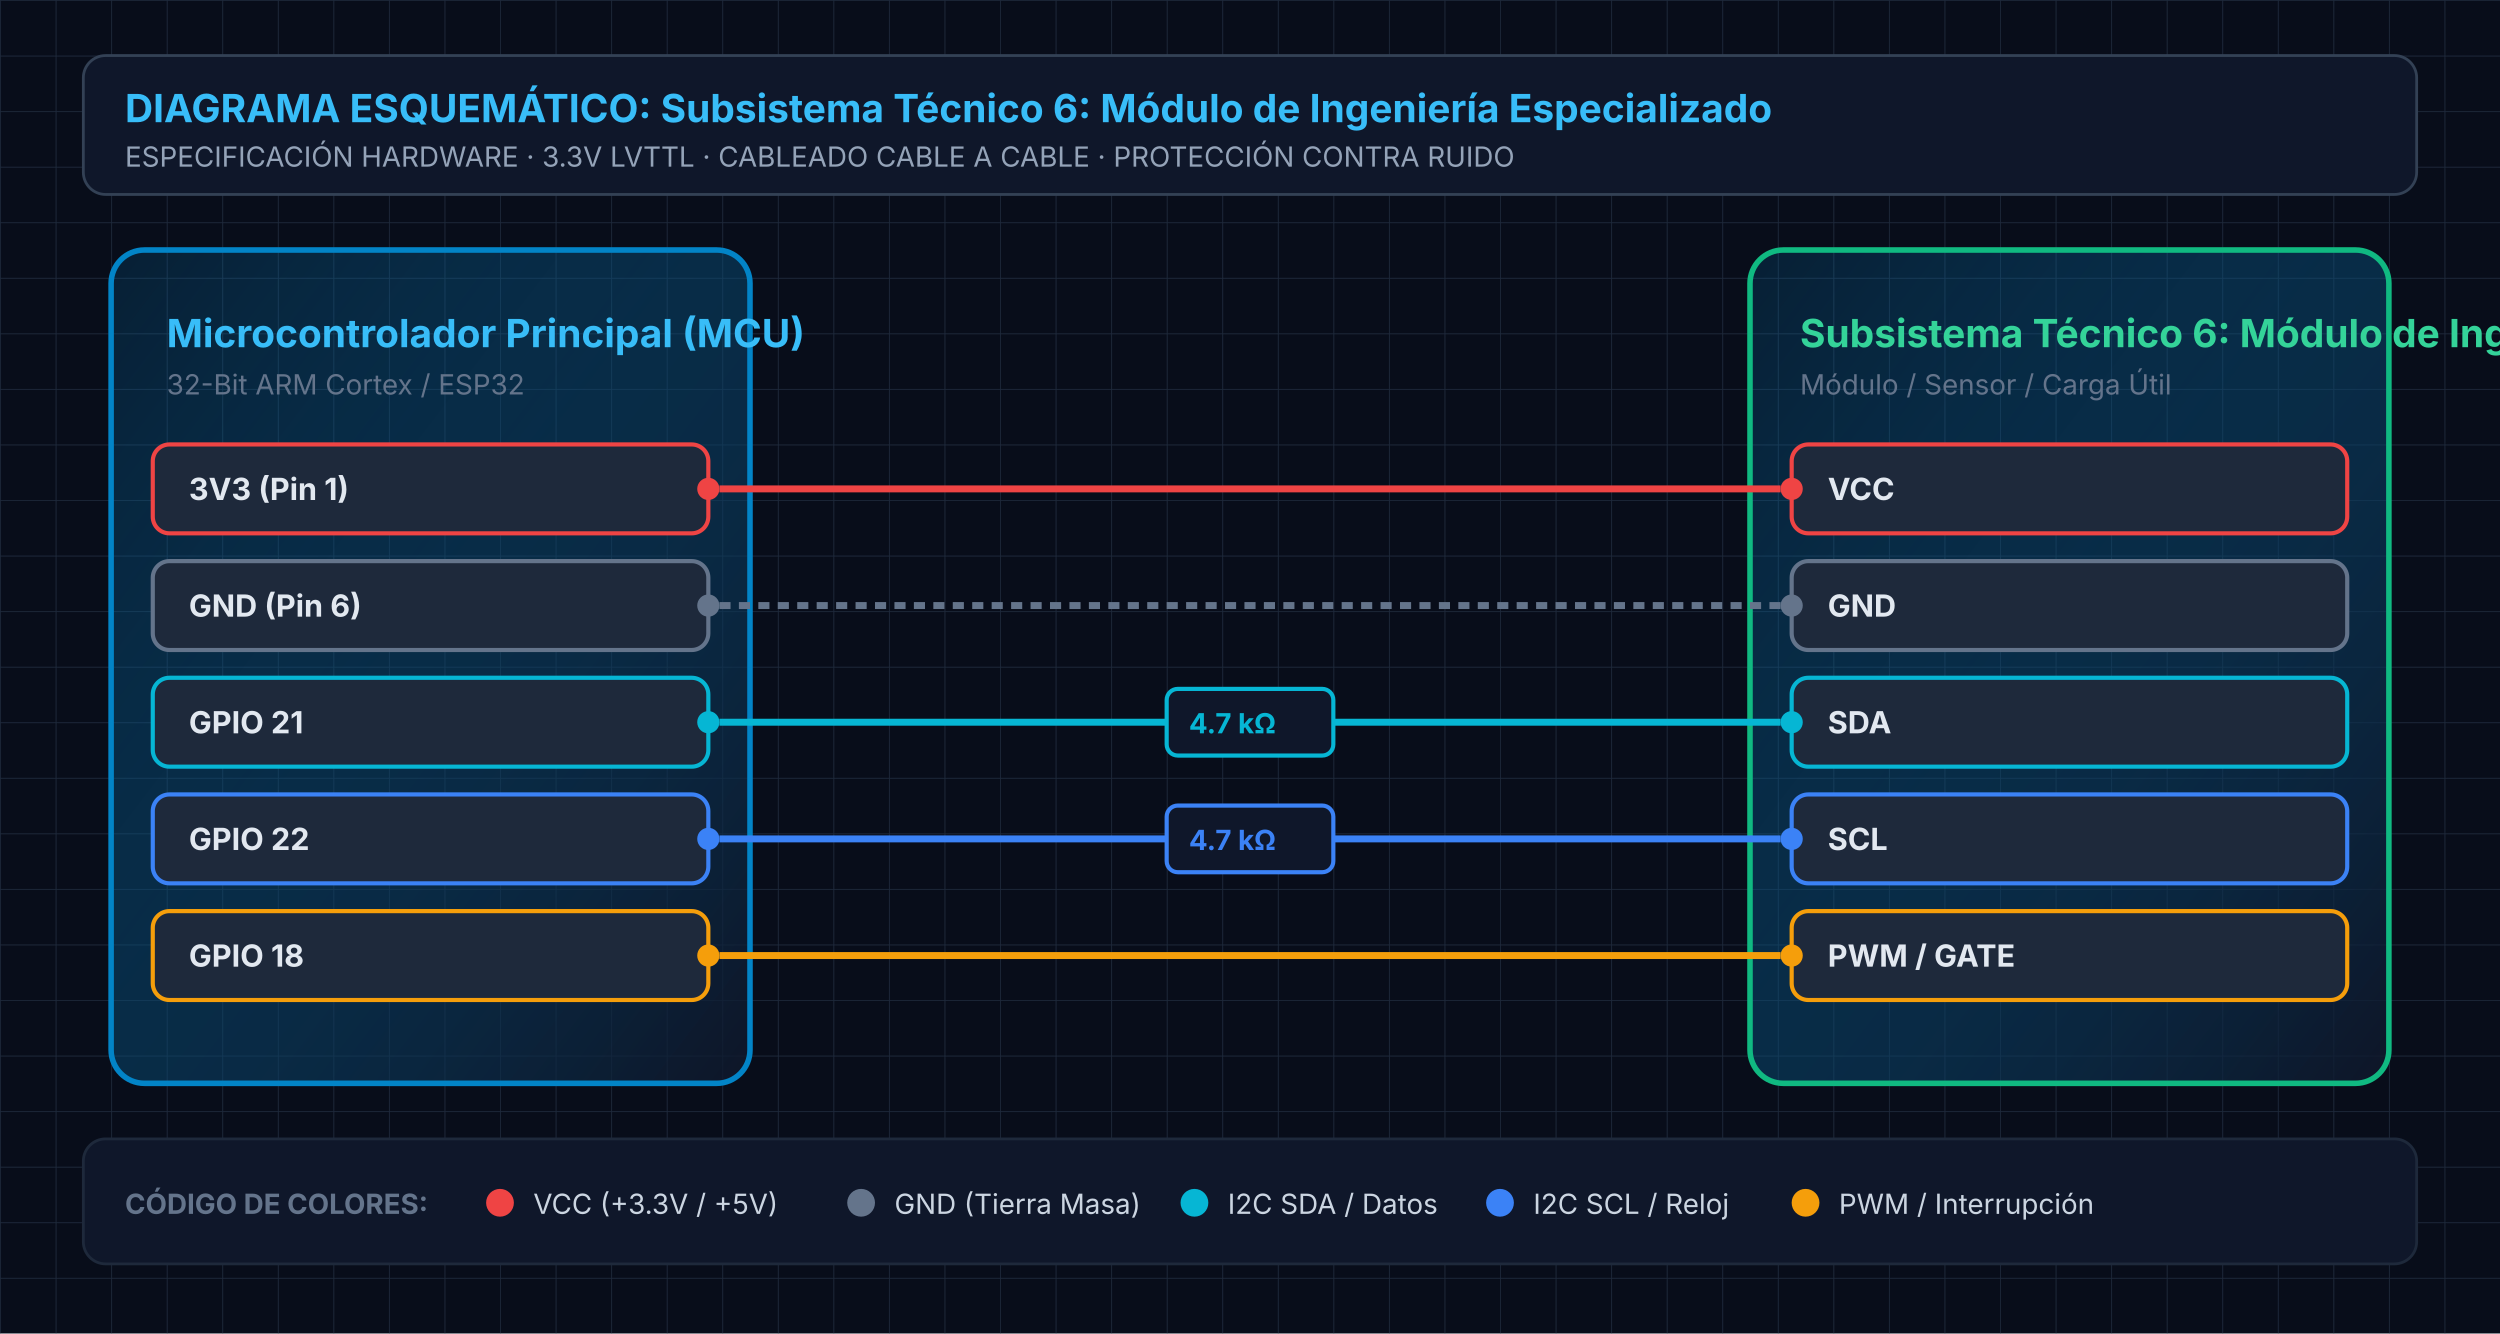
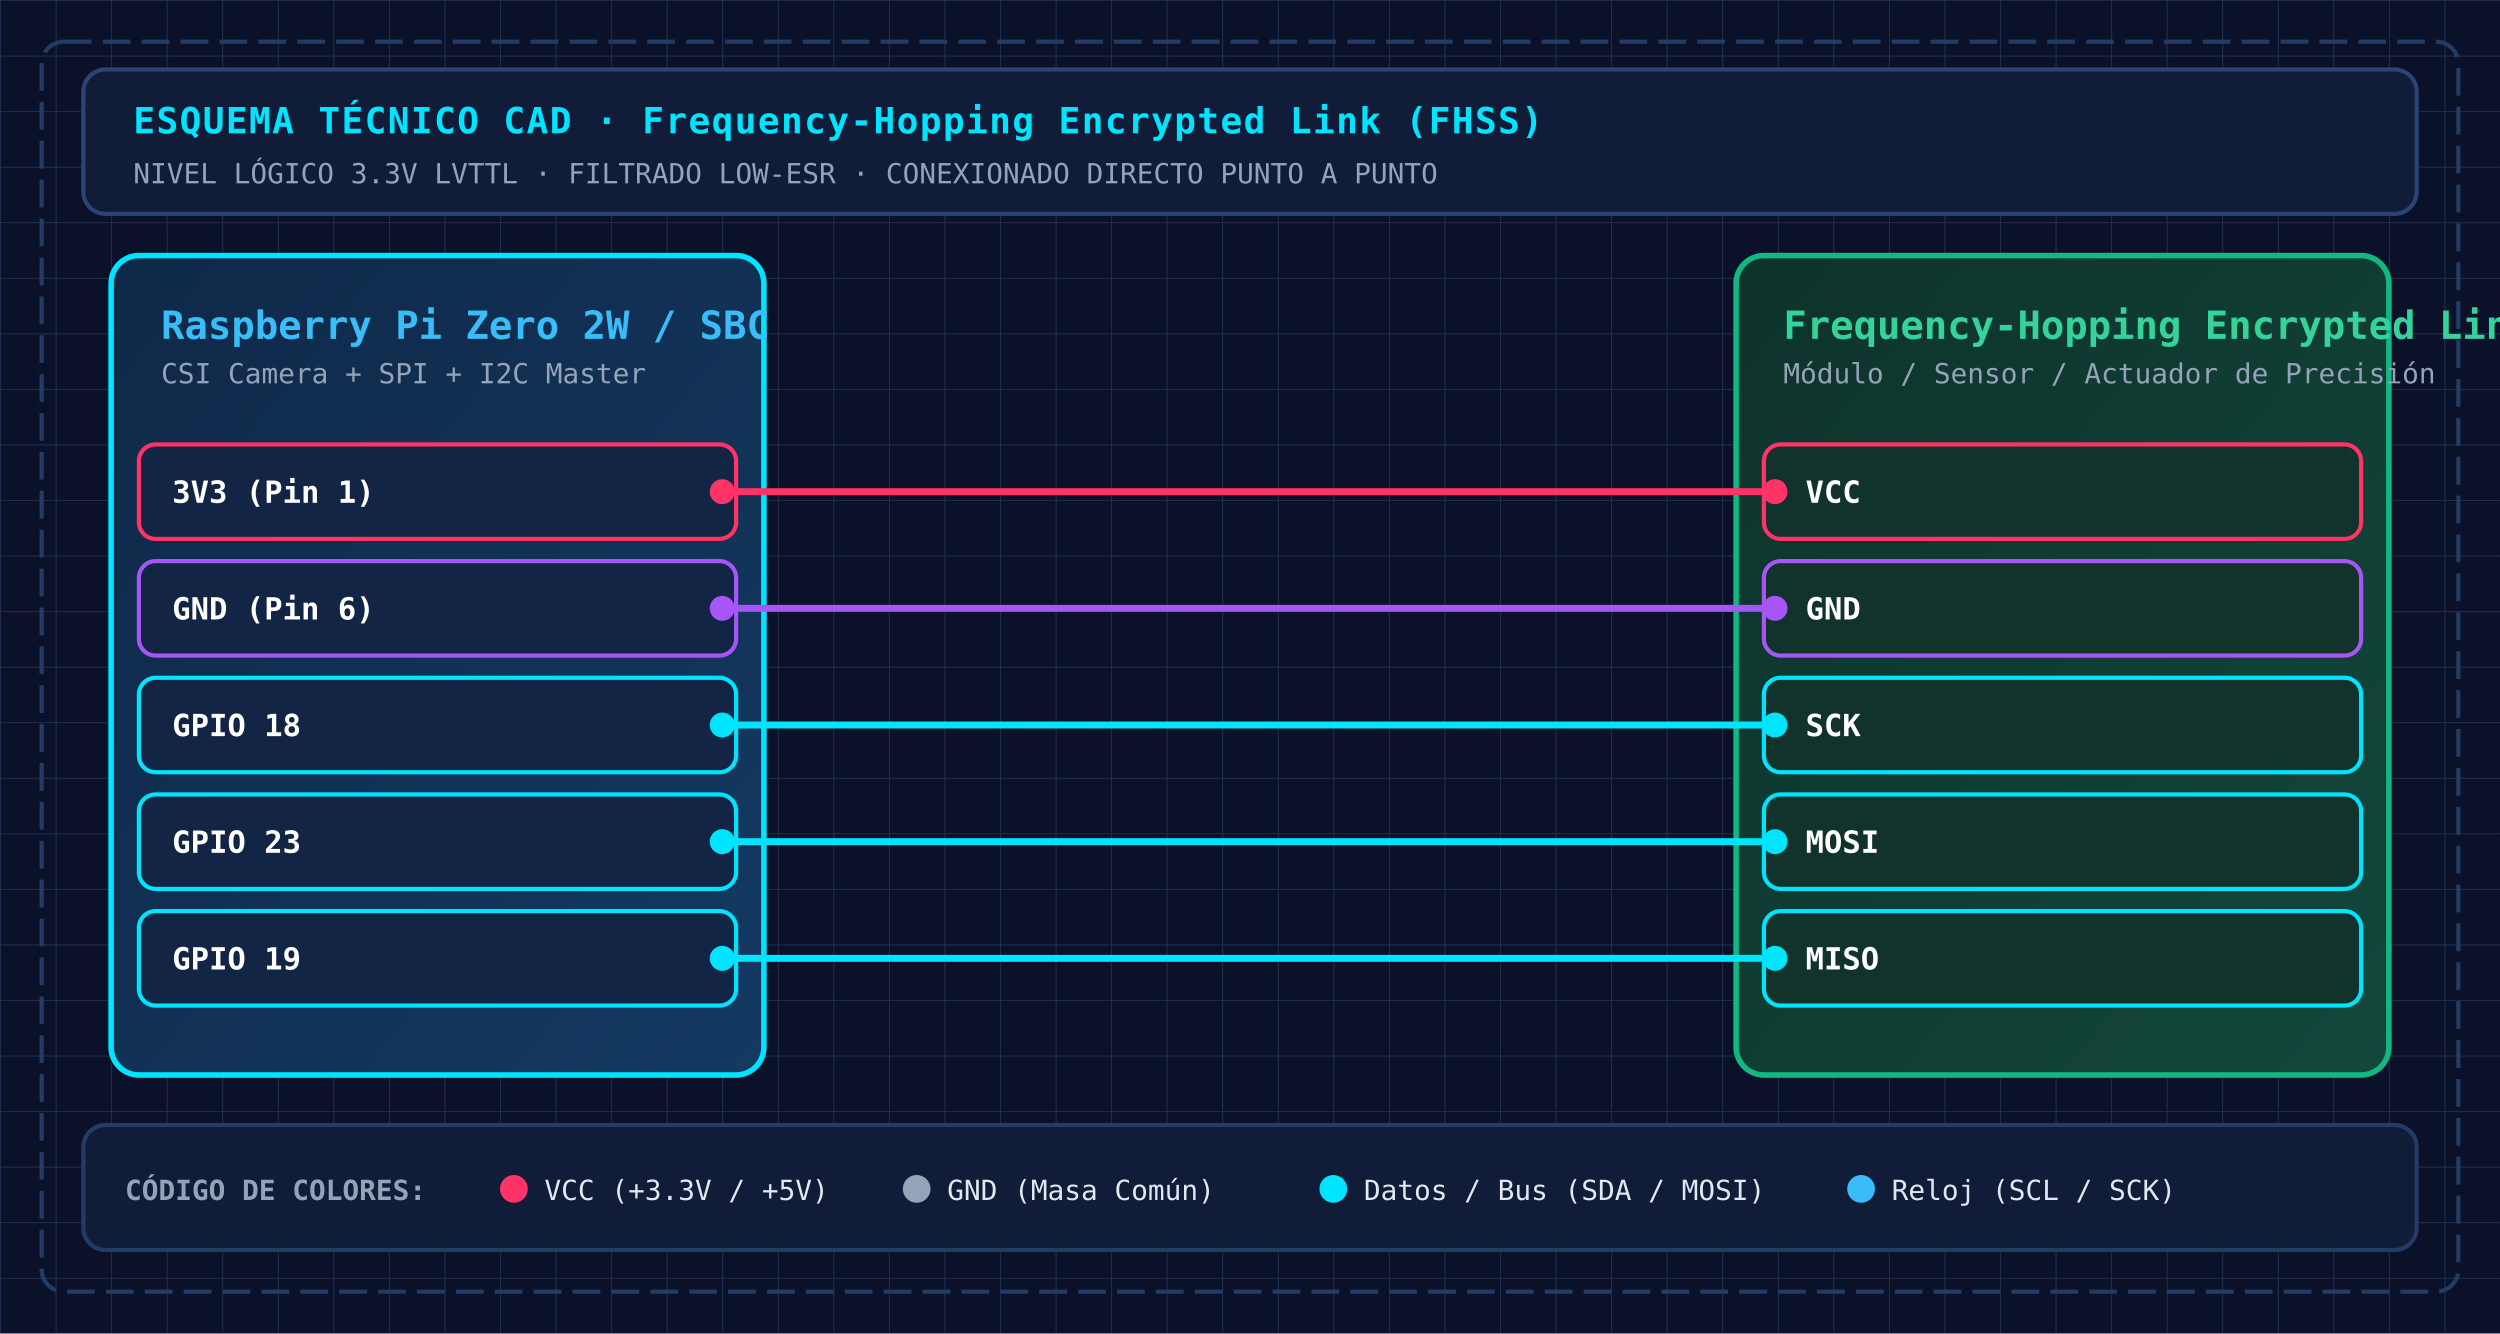
- <svg xmlns="http://www.w3.org/2000/svg" viewBox="0 0 900 480" width="100%" height="100%" style="background:#080D1A; font-family:-apple-system,BlinkMacSystemFont,monospace;">
+ <svg xmlns="http://www.w3.org/2000/svg" viewBox="0 0 900 480" width="900" height="480" style="background:#0A1128; font-family:ui-monospace,SFMono-Regular,Menlo,Monaco,Consolas,monospace;">
  <defs>
    <pattern id="grid_guide-011_6" width="20" height="20" patternUnits="userSpaceOnUse">
-       <path d="M 20 0 L 0 0 0 20" fill="none" stroke="#1E293B" stroke-width="0.6" />
+       <path d="M 20 0 L 0 0 0 20" fill="none" stroke="#1E2E4A" stroke-width="0.75" />
    </pattern>
-     <linearGradient id="glow_guide-011_6" x1="0%" y1="0%" x2="100%" y2="100%">
-       <stop offset="0%" stop-color="#0284C7" stop-opacity="0.15" />
-       <stop offset="100%" stop-color="#0F172A" stop-opacity="0.8" />
+     <linearGradient id="glow_mcu_guide-011_6" x1="0%" y1="0%" x2="100%" y2="100%">
+       <stop offset="0%" stop-color="#0F2848" />
+       <stop offset="100%" stop-color="#143A62" />
+     </linearGradient>
+     <linearGradient id="glow_mod_guide-011_6" x1="0%" y1="0%" x2="100%" y2="100%">
+       <stop offset="0%" stop-color="#0D332B" />
+       <stop offset="100%" stop-color="#13473C" />
    </linearGradient>
  </defs>
-   <rect width="100%" height="100%" fill="#080D1A" />
+   <rect width="100%" height="100%" fill="#0A1128" />
  <rect width="100%" height="100%" fill="url(#grid_guide-011_6)" />
-   <rect x="30" y="20" width="840" height="50" rx="8" fill="#0F172A" stroke="#334155" stroke-width="1" />
-   <text x="45" y="44" fill="#38BDF8" font-size="14" font-weight="bold">DIAGRAMA ESQUEMÁTICO: Subsistema Técnico 6: Módulo de Ingeniería Especializado</text>
-   <text x="45" y="60" fill="#94A3B8" font-size="10">ESPECIFICACIÓN HARDWARE · 3.3V LVTTL · CABLEADO CABLE A CABLE · PROTECCIÓN CONTRA RUIDO</text>
-   <rect x="40" y="90" width="230" height="300" rx="12" fill="url(#glow_guide-011_6)" stroke="#0284C7" stroke-width="2" />
-   <text x="60" y="125" fill="#38BDF8" font-size="14" font-weight="bold">Microcontrolador Principal (MCU)</text>
-   <text x="60" y="142" fill="#64748B" font-size="10">32-Bit ARM Cortex / ESP32</text>
-   <rect x="55" y="160" width="200" height="32" rx="6" fill="#1E293B" stroke="#EF4444" stroke-width="1.5" />
-   <text x="68" y="180" fill="#E2E8F0" font-size="11" font-weight="bold">3V3 (Pin 1)</text>
-   <circle cx="255" cy="176" r="4" fill="#EF4444" />
-   <rect x="55" y="202" width="200" height="32" rx="6" fill="#1E293B" stroke="#64748B" stroke-width="1.5" />
-   <text x="68" y="222" fill="#E2E8F0" font-size="11" font-weight="bold">GND (Pin 6)</text>
-   <circle cx="255" cy="218" r="4" fill="#64748B" />
-   <rect x="55" y="244" width="200" height="32" rx="6" fill="#1E293B" stroke="#06B6D4" stroke-width="1.5" />
-   <text x="68" y="264" fill="#E2E8F0" font-size="11" font-weight="bold">GPIO 21</text>
-   <circle cx="255" cy="260" r="4" fill="#06B6D4" />
-   <rect x="55" y="286" width="200" height="32" rx="6" fill="#1E293B" stroke="#3B82F6" stroke-width="1.5" />
-   <text x="68" y="306" fill="#E2E8F0" font-size="11" font-weight="bold">GPIO 22</text>
-   <circle cx="255" cy="302" r="4" fill="#3B82F6" />
-   <rect x="55" y="328" width="200" height="32" rx="6" fill="#1E293B" stroke="#F59E0B" stroke-width="1.5" />
-   <text x="68" y="348" fill="#E2E8F0" font-size="11" font-weight="bold">GPIO 18</text>
-   <circle cx="255" cy="344" r="4" fill="#F59E0B" />
-   <rect x="630" y="90" width="230" height="300" rx="12" fill="url(#glow_guide-011_6)" stroke="#10B981" stroke-width="2" />
-   <text x="648" y="125" fill="#34D399" font-size="14" font-weight="bold">Subsistema Técnico 6: Módulo de Ing</text>
-   <text x="648" y="142" fill="#64748B" font-size="10">Módulo / Sensor / Carga Útil</text>
-   <rect x="645" y="160" width="200" height="32" rx="6" fill="#1E293B" stroke="#EF4444" stroke-width="1.5" />
-   <text x="658" y="180" fill="#E2E8F0" font-size="11" font-weight="bold">VCC</text>
-   <circle cx="645" cy="176" r="4" fill="#EF4444" />
-   <rect x="645" y="202" width="200" height="32" rx="6" fill="#1E293B" stroke="#64748B" stroke-width="1.5" />
-   <text x="658" y="222" fill="#E2E8F0" font-size="11" font-weight="bold">GND</text>
-   <circle cx="645" cy="218" r="4" fill="#64748B" />
-   <rect x="645" y="244" width="200" height="32" rx="6" fill="#1E293B" stroke="#06B6D4" stroke-width="1.5" />
-   <text x="658" y="264" fill="#E2E8F0" font-size="11" font-weight="bold">SDA</text>
-   <circle cx="645" cy="260" r="4" fill="#06B6D4" />
-   <rect x="645" y="286" width="200" height="32" rx="6" fill="#1E293B" stroke="#3B82F6" stroke-width="1.5" />
-   <text x="658" y="306" fill="#E2E8F0" font-size="11" font-weight="bold">SCL</text>
-   <circle cx="645" cy="302" r="4" fill="#3B82F6" />
-   <rect x="645" y="328" width="200" height="32" rx="6" fill="#1E293B" stroke="#F59E0B" stroke-width="1.5" />
-   <text x="658" y="348" fill="#E2E8F0" font-size="11" font-weight="bold">PWM / GATE</text>
-   <circle cx="645" cy="344" r="4" fill="#F59E0B" />
-   <path d="M 259 176 L 641 176" fill="none" stroke="#EF4444" stroke-width="2.5" />
-   <path d="M 259 218 L 641 218" fill="none" stroke="#64748B" stroke-width="2.5" stroke-dasharray="4,3" />
-   <path d="M 259 260 L 641 260" fill="none" stroke="#06B6D4" stroke-width="2.5" />
-   <path d="M 259 302 L 641 302" fill="none" stroke="#3B82F6" stroke-width="2.5" />
-   <path d="M 259 344 L 641 344" fill="none" stroke="#F59E0B" stroke-width="2.5" />
-   <rect x="420" y="248" width="60" height="24" rx="4" fill="#0F172A" stroke="#06B6D4" stroke-width="1.5" />
-   <text x="428" y="264" fill="#06B6D4" font-size="10" font-weight="bold">4.7 kΩ</text>
-   <rect x="420" y="290" width="60" height="24" rx="4" fill="#0F172A" stroke="#3B82F6" stroke-width="1.5" />
-   <text x="428" y="306" fill="#3B82F6" font-size="10" font-weight="bold">4.7 kΩ</text>
-   <rect x="30" y="410" width="840" height="45" rx="8" fill="#0F172A" stroke="#1E293B" stroke-width="1" />
-   <text x="45" y="437" fill="#64748B" font-size="10" font-weight="bold">CÓDIGO DE COLORES:</text>
-   <circle cx="180" cy="433" r="5" fill="#EF4444" />
-   <text x="192" y="437" fill="#CBD5E1" font-size="10">VCC (+3.3V / +5V)</text>
-   <circle cx="310" cy="433" r="5" fill="#64748B" />
-   <text x="322" y="437" fill="#CBD5E1" font-size="10">GND (Tierra Masa)</text>
-   <circle cx="430" cy="433" r="5" fill="#06B6D4" />
-   <text x="442" y="437" fill="#CBD5E1" font-size="10">I2C SDA / Datos</text>
-   <circle cx="540" cy="433" r="5" fill="#3B82F6" />
-   <text x="552" y="437" fill="#CBD5E1" font-size="10">I2C SCL / Reloj</text>
-   <circle cx="650" cy="433" r="5" fill="#F59E0B" />
-   <text x="662" y="437" fill="#CBD5E1" font-size="10">PWM / Interrupción</text>
+   <rect x="15" y="15" width="870" height="450" rx="8" fill="none" stroke="#233C66" stroke-width="1.5" stroke-dasharray="10,4" />
+   <rect x="30" y="25" width="840" height="52" rx="8" fill="#101C38" stroke="#2A4575" stroke-width="1.5" />
+   <text x="48" y="48" fill="#00E5FF" font-size="13" font-weight="bold" letter-spacing="0.5">ESQUEMA TÉCNICO CAD · Frequency-Hopping Encrypted Link (FHSS)</text>
+   <text x="48" y="66" fill="#94A3B8" font-size="10">NIVEL LÓGICO 3.3V LVTTL · FILTRADO LOW-ESR · CONEXIONADO DIRECTO PUNTO A PUNTO</text>
+   <rect x="40" y="92" width="235" height="295" rx="10" fill="url(#glow_mcu_guide-011_6)" stroke="#00E5FF" stroke-width="2" />
+   <text x="58" y="122" fill="#38BDF8" font-size="14" font-weight="bold">Raspberry Pi Zero 2W / SBC</text>
+   <text x="58" y="138" fill="#94A3B8" font-size="10">CSI Camera + SPI + I2C Master</text>
+   <rect x="50" y="160" width="215" height="34" rx="6" fill="#122544" stroke="#FF3366" stroke-width="1.5" />
+   <text x="62" y="181" fill="#FFFFFF" font-size="11" font-weight="bold">3V3 (Pin 1)</text>
+   <circle cx="260" cy="177" r="4.5" fill="#FF3366" />
+   <rect x="50" y="202" width="215" height="34" rx="6" fill="#122544" stroke="#A855F7" stroke-width="1.5" />
+   <text x="62" y="223" fill="#FFFFFF" font-size="11" font-weight="bold">GND (Pin 6)</text>
+   <circle cx="260" cy="219" r="4.5" fill="#A855F7" />
+   <rect x="50" y="244" width="215" height="34" rx="6" fill="#122544" stroke="#00E5FF" stroke-width="1.5" />
+   <text x="62" y="265" fill="#FFFFFF" font-size="11" font-weight="bold">GPIO 18</text>
+   <circle cx="260" cy="261" r="4.5" fill="#00E5FF" />
+   <rect x="50" y="286" width="215" height="34" rx="6" fill="#122544" stroke="#00E5FF" stroke-width="1.5" />
+   <text x="62" y="307" fill="#FFFFFF" font-size="11" font-weight="bold">GPIO 23</text>
+   <circle cx="260" cy="303" r="4.5" fill="#00E5FF" />
+   <rect x="50" y="328" width="215" height="34" rx="6" fill="#122544" stroke="#00E5FF" stroke-width="1.5" />
+   <text x="62" y="349" fill="#FFFFFF" font-size="11" font-weight="bold">GPIO 19</text>
+   <circle cx="260" cy="345" r="4.5" fill="#00E5FF" />
+   <rect x="625" y="92" width="235" height="295" rx="10" fill="url(#glow_mod_guide-011_6)" stroke="#10B981" stroke-width="2" />
+   <text x="642" y="122" fill="#34D399" font-size="14" font-weight="bold">Frequency-Hopping Encrypted Link (F</text>
+   <text x="642" y="138" fill="#94A3B8" font-size="10">Módulo / Sensor / Actuador de Precisión</text>
+   <rect x="635" y="160" width="215" height="34" rx="6" fill="#11332C" stroke="#FF3366" stroke-width="1.5" />
+   <text x="650" y="181" fill="#FFFFFF" font-size="11" font-weight="bold">VCC</text>
+   <circle cx="639" cy="177" r="4.5" fill="#FF3366" />
+   <rect x="635" y="202" width="215" height="34" rx="6" fill="#11332C" stroke="#A855F7" stroke-width="1.5" />
+   <text x="650" y="223" fill="#FFFFFF" font-size="11" font-weight="bold">GND</text>
+   <circle cx="639" cy="219" r="4.5" fill="#A855F7" />
+   <rect x="635" y="244" width="215" height="34" rx="6" fill="#11332C" stroke="#00E5FF" stroke-width="1.5" />
+   <text x="650" y="265" fill="#FFFFFF" font-size="11" font-weight="bold">SCK</text>
+   <circle cx="639" cy="261" r="4.5" fill="#00E5FF" />
+   <rect x="635" y="286" width="215" height="34" rx="6" fill="#11332C" stroke="#00E5FF" stroke-width="1.5" />
+   <text x="650" y="307" fill="#FFFFFF" font-size="11" font-weight="bold">MOSI</text>
+   <circle cx="639" cy="303" r="4.5" fill="#00E5FF" />
+   <rect x="635" y="328" width="215" height="34" rx="6" fill="#11332C" stroke="#00E5FF" stroke-width="1.5" />
+   <text x="650" y="349" fill="#FFFFFF" font-size="11" font-weight="bold">MISO</text>
+   <circle cx="639" cy="345" r="4.5" fill="#00E5FF" />
+   <path d="M 264 177 L 635 177" fill="none" stroke="#FF3366" stroke-width="2.5" />
+   <path d="M 264 219 L 635 219" fill="none" stroke="#A855F7" stroke-width="2.5" />
+   <path d="M 264 261 L 635 261" fill="none" stroke="#00E5FF" stroke-width="2.5" />
+   <path d="M 264 303 L 635 303" fill="none" stroke="#00E5FF" stroke-width="2.5" />
+   <path d="M 264 345 L 635 345" fill="none" stroke="#00E5FF" stroke-width="2.5" />
+   <rect x="30" y="405" width="840" height="45" rx="8" fill="#101C38" stroke="#233C66" stroke-width="1.5" />
+   <text x="45" y="432" fill="#94A3B8" font-size="10" font-weight="bold">CÓDIGO DE COLORES:</text>
+   <circle cx="185" cy="428" r="5" fill="#FF3366" />
+   <text x="196" y="432" fill="#E2E8F0" font-size="10">VCC (+3.3V / +5V)</text>
+   <circle cx="330" cy="428" r="5" fill="#94A3B8" />
+   <text x="341" y="432" fill="#E2E8F0" font-size="10">GND (Masa Común)</text>
+   <circle cx="480" cy="428" r="5" fill="#00E5FF" />
+   <text x="491" y="432" fill="#E2E8F0" font-size="10">Datos / Bus (SDA / MOSI)</text>
+   <circle cx="670" cy="428" r="5" fill="#38BDF8" />
+   <text x="681" y="432" fill="#E2E8F0" font-size="10">Reloj (SCL / SCK)</text>
</svg>
